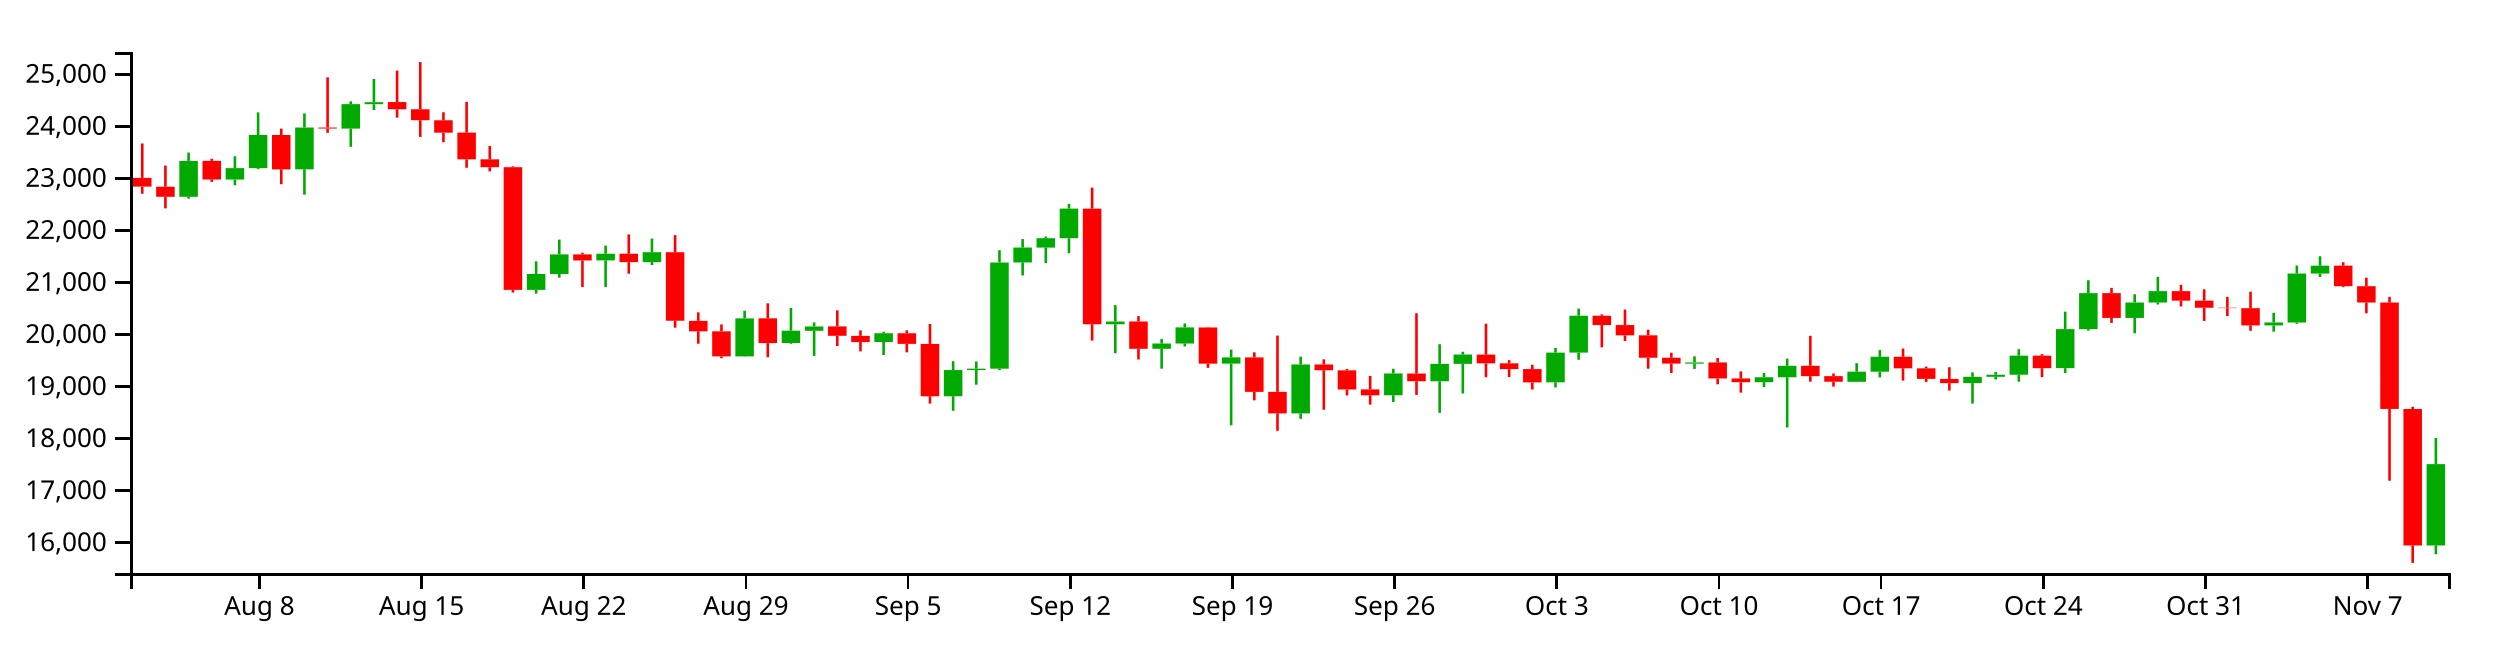
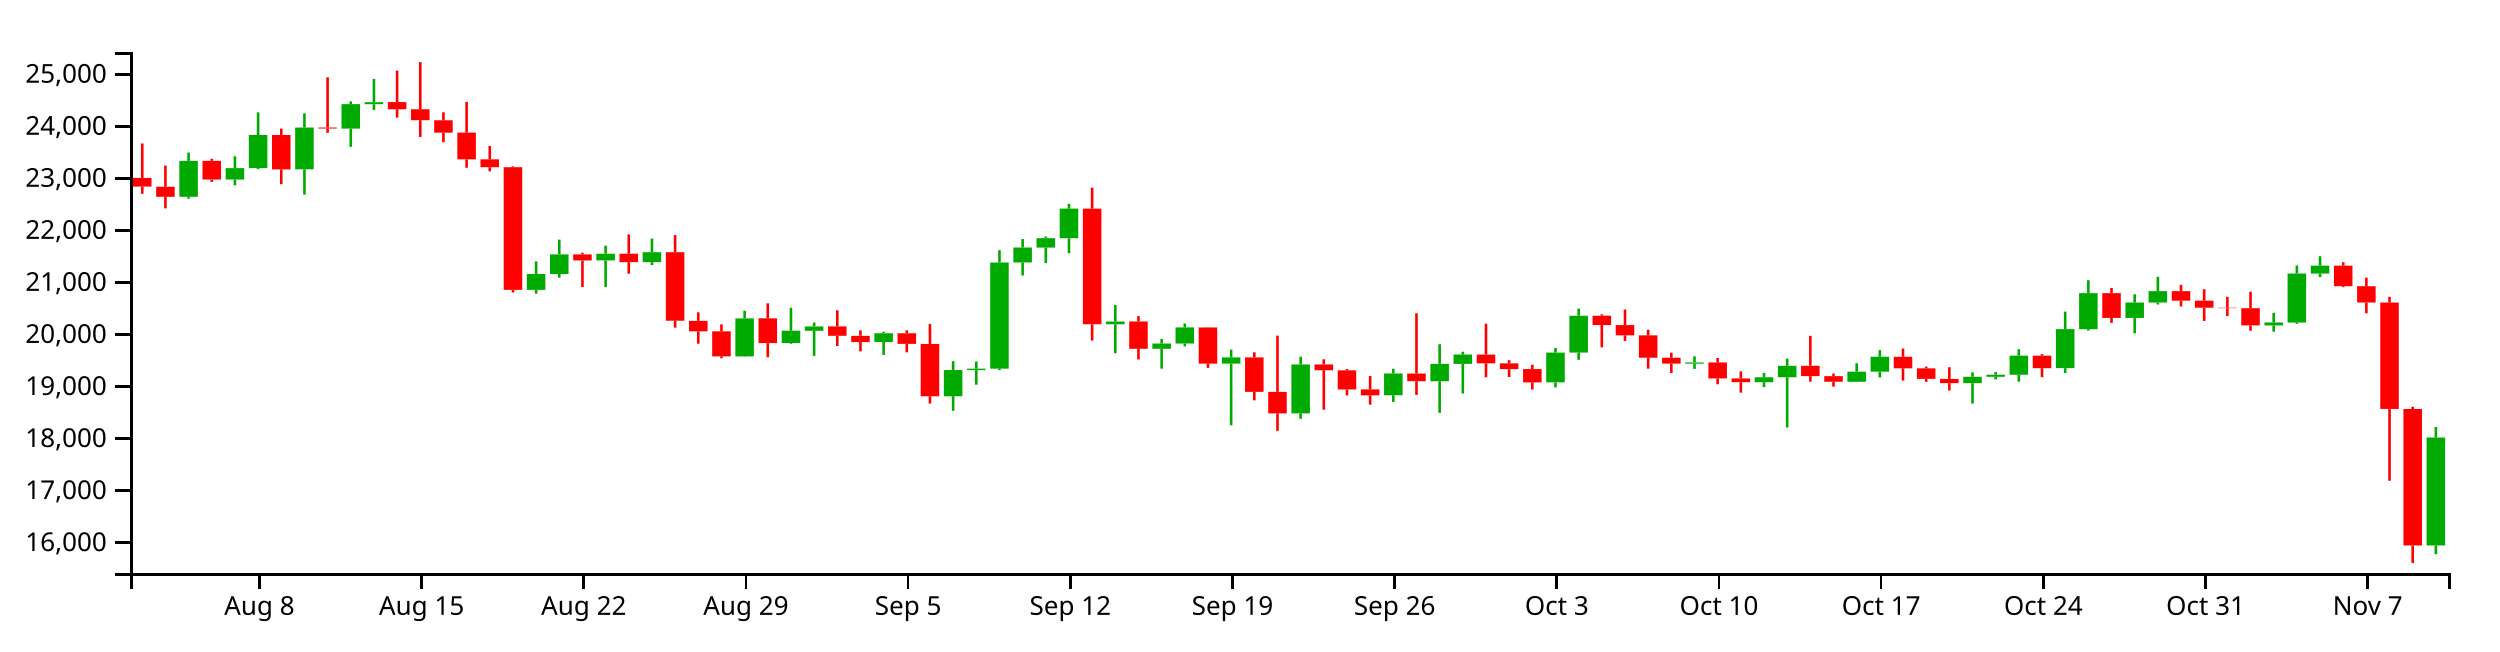
<svg xmlns="http://www.w3.org/2000/svg" version="1.1" width="960" height="250">
  <g transform="translate(50,20)">
    <style>.axis path,.axis line{fill:none;stroke:#000;shape-rendering:crispEdges;}path.candle{stroke:#000000;}path.candle.body{stroke-width:0;}path.candle.up{fill:#00AA00;stroke:#00AA00;}path.candle.down{fill:#FF0000;stroke:#FF0000;}</style>
    <g class="candlestick">
      <g class="data">
-         <path class="candle body up" d="M 18.86 55.582 l 7.117 0 L 25.978 41.793 l -7.117 0 L 18.86 55.582 M 36.653 48.951 l 7.117 0 L 43.77 44.551 l -7.117 0 L 36.653 48.951 M 45.55 44.551 l 7.117 0 L 52.667 31.849 l -7.117 0 L 45.55 44.551 M 63.343 45.012 l 7.117 0 L 70.46 28.971 l -7.117 0 L 63.343 45.012 M 81.136 29.39 l 7.117 0 L 88.253 19.986 l -7.117 0 L 81.136 29.39 M 90.032 20.025 l 7.117 0 L 97.149 19.232 l -7.117 0 L 90.032 20.025 M 152.307 91.313 l 7.117 0 L 159.424 85.204 l -7.117 0 L 152.307 91.313 M 161.204 85.204 l 7.117 0 L 168.321 77.699 l -7.117 0 L 161.204 85.204 M 178.996 79.995 l 7.117 0 L 186.114 77.429 l -7.117 0 L 178.996 79.995 M 196.789 80.648 l 7.117 0 L 203.906 76.832 l -7.117 0 L 196.789 80.648 M 232.375 116.867 l 7.117 0 L 239.492 102.277 l -7.117 0 L 232.375 116.867 M 250.168 111.723 l 7.117 0 L 257.285 106.987 l -7.117 0 L 250.168 111.723 M 259.064 107.019 l 7.117 0 L 266.182 105.36 l -7.117 0 L 259.064 107.019 M 285.754 111.335 l 7.117 0 L 292.871 107.981 l -7.117 0 L 285.754 111.335 M 312.443 132.154 l 7.117 0 L 319.56 122.118 l -7.117 0 L 312.443 132.154 M 321.339 122.118 l 7.117 0 L 328.457 121.58 l -7.117 0 L 321.339 122.118 M 330.236 121.565 l 7.117 0 L 337.353 80.807 l -7.117 0 L 330.236 121.565 M 339.132 80.777 l 7.117 0 L 346.25 75.047 l -7.117 0 L 339.132 80.777 M 348.029 75.07 l 7.117 0 L 355.146 71.479 l -7.117 0 L 348.029 75.07 M 356.925 71.479 l 7.117 0 L 364.042 60.111 l -7.117 0 L 356.925 71.479 M 374.718 104.517 l 7.117 0 L 381.835 103.456 l -7.117 0 L 374.718 104.517 M 392.511 113.944 l 7.117 0 L 399.628 111.917 l -7.117 0 L 392.511 113.944 M 401.407 111.917 l 7.117 0 L 408.525 105.716 l -7.117 0 L 401.407 111.917 M 419.2 119.628 l 7.117 0 L 426.317 117.239 l -7.117 0 L 419.2 119.628 M 445.89 138.734 l 7.117 0 L 453.007 119.944 l -7.117 0 L 445.89 138.734 M 481.475 131.784 l 7.117 0 L 488.593 123.417 l -7.117 0 L 481.475 131.784 M 499.268 126.409 l 7.117 0 L 506.385 119.721 l -7.117 0 L 499.268 126.409 M 508.165 119.721 l 7.117 0 L 515.282 116.15 l -7.117 0 L 508.165 119.721 M 543.75 126.816 l 7.117 0 L 550.868 115.399 l -7.117 0 L 543.75 126.816 M 552.647 115.399 l 7.117 0 L 559.764 101.236 l -7.117 0 L 552.647 115.399 M 597.129 119.647 l 7.117 0 L 604.246 119.197 l -7.117 0 L 597.129 119.647 M 623.818 126.771 l 7.117 0 L 630.936 124.862 l -7.117 0 L 623.818 126.771 M 632.715 124.871 l 7.117 0 L 639.832 120.474 l -7.117 0 L 632.715 124.871 M 659.404 126.603 l 7.117 0 L 666.521 122.715 l -7.117 0 L 659.404 126.603 M 668.301 122.715 l 7.117 0 L 675.418 116.982 l -7.117 0 L 668.301 122.715 M 703.886 127.132 l 7.117 0 L 711.004 124.685 l -7.117 0 L 703.886 127.132 M 712.783 124.685 l 7.117 0 L 719.9 123.886 l -7.117 0 L 712.783 124.685 M 721.679 123.888 l 7.117 0 L 728.796 116.572 l -7.117 0 L 721.679 123.888 M 739.472 121.364 l 7.117 0 L 746.589 106.387 l -7.117 0 L 739.472 121.364 M 748.369 106.408 l 7.117 0 L 755.486 92.568 l -7.117 0 L 748.369 106.408 M 766.162 102.089 l 7.117 0 L 773.279 96.16 l -7.117 0 L 766.162 102.089 M 775.058 96.16 l 7.117 0 L 782.175 91.807 l -7.117 0 L 775.058 96.16 M 819.54 104.952 l 7.117 0 L 826.657 103.834 l -7.117 0 L 819.54 104.952 M 828.437 103.848 l 7.117 0 L 835.554 85.035 l -7.117 0 L 828.437 103.848 M 837.333 85.035 l 7.117 0 L 844.45 82.021 l -7.117 0 L 837.333 85.035 M 881.815 189.466 l 7.117 0 L 888.932 158.237 l -7.117 0 L 881.815 189.466" />
+         <path class="candle body up" d="M 18.86 55.582 l 7.117 0 L 25.978 41.793 l -7.117 0 L 18.86 55.582 M 36.653 48.951 l 7.117 0 L 43.77 44.551 l -7.117 0 L 36.653 48.951 M 45.55 44.551 l 7.117 0 L 52.667 31.849 l -7.117 0 L 45.55 44.551 M 63.343 45.012 l 7.117 0 L 70.46 28.971 l -7.117 0 L 63.343 45.012 M 81.136 29.39 l 7.117 0 L 88.253 19.986 l -7.117 0 L 81.136 29.39 M 90.032 20.025 l 7.117 0 L 97.149 19.232 l -7.117 0 L 90.032 20.025 M 152.307 91.313 l 7.117 0 L 159.424 85.204 l -7.117 0 L 152.307 91.313 M 161.204 85.204 l 7.117 0 L 168.321 77.699 l -7.117 0 L 161.204 85.204 M 178.996 79.995 l 7.117 0 L 186.114 77.429 l -7.117 0 L 178.996 79.995 M 196.789 80.648 l 7.117 0 L 203.906 76.832 l -7.117 0 L 196.789 80.648 M 232.375 116.867 l 7.117 0 L 239.492 102.277 l -7.117 0 L 232.375 116.867 M 250.168 111.723 l 7.117 0 L 257.285 106.987 l -7.117 0 L 250.168 111.723 M 259.064 107.019 l 7.117 0 L 266.182 105.36 l -7.117 0 L 259.064 107.019 M 285.754 111.335 l 7.117 0 L 292.871 107.981 l -7.117 0 L 285.754 111.335 M 312.443 132.154 l 7.117 0 L 319.56 122.118 l -7.117 0 L 312.443 132.154 M 321.339 122.118 l 7.117 0 L 328.457 121.58 l -7.117 0 L 321.339 122.118 M 330.236 121.565 l 7.117 0 L 337.353 80.807 l -7.117 0 L 330.236 121.565 M 339.132 80.777 l 7.117 0 L 346.25 75.047 l -7.117 0 L 339.132 80.777 M 348.029 75.07 l 7.117 0 L 355.146 71.479 l -7.117 0 L 348.029 75.07 M 356.925 71.479 l 7.117 0 L 364.042 60.111 l -7.117 0 L 356.925 71.479 M 374.718 104.517 l 7.117 0 L 381.835 103.456 l -7.117 0 L 374.718 104.517 M 392.511 113.944 l 7.117 0 L 399.628 111.917 l -7.117 0 L 392.511 113.944 M 401.407 111.917 l 7.117 0 L 408.525 105.716 l -7.117 0 L 401.407 111.917 M 419.2 119.628 l 7.117 0 L 426.317 117.239 l -7.117 0 L 419.2 119.628 M 445.89 138.734 l 7.117 0 L 453.007 119.944 l -7.117 0 L 445.89 138.734 M 481.475 131.784 l 7.117 0 L 488.593 123.417 l -7.117 0 L 481.475 131.784 M 499.268 126.409 l 7.117 0 L 506.385 119.721 l -7.117 0 L 499.268 126.409 M 508.165 119.721 l 7.117 0 L 515.282 116.15 l -7.117 0 L 508.165 119.721 M 543.75 126.816 l 7.117 0 L 550.868 115.399 l -7.117 0 L 543.75 126.816 M 552.647 115.399 l 7.117 0 L 559.764 101.236 l -7.117 0 L 552.647 115.399 M 597.129 119.647 l 7.117 0 L 604.246 119.197 l -7.117 0 L 597.129 119.647 M 623.818 126.771 l 7.117 0 L 630.936 124.862 l -7.117 0 L 623.818 126.771 M 632.715 124.871 l 7.117 0 L 639.832 120.474 l -7.117 0 L 632.715 124.871 M 659.404 126.603 l 7.117 0 L 666.521 122.715 l -7.117 0 L 659.404 126.603 M 668.301 122.715 l 7.117 0 L 675.418 116.982 l -7.117 0 L 668.301 122.715 M 703.886 127.132 l 7.117 0 L 711.004 124.685 l -7.117 0 L 703.886 127.132 M 712.783 124.685 l 7.117 0 L 719.9 123.886 l -7.117 0 L 712.783 124.685 M 721.679 123.888 l 7.117 0 L 728.796 116.572 l -7.117 0 L 721.679 123.888 M 739.472 121.364 l 7.117 0 L 746.589 106.387 l -7.117 0 L 739.472 121.364 M 748.369 106.408 l 7.117 0 L 755.486 92.568 l -7.117 0 L 748.369 106.408 M 766.162 102.089 l 7.117 0 L 773.279 96.16 l -7.117 0 L 766.162 102.089 M 775.058 96.16 l 7.117 0 L 782.175 91.807 l -7.117 0 L 775.058 96.16 M 819.54 104.952 l 7.117 0 L 826.657 103.834 l -7.117 0 L 819.54 104.952 M 828.437 103.848 l 7.117 0 L 835.554 85.035 l -7.117 0 L 828.437 103.848 M 837.333 85.035 l 7.117 0 L 844.45 82.021 l -7.117 0 L 837.333 85.035 M 881.815 189.466 l 7.117 0 L 888.932 148.008 l -7.117 0 L 881.815 189.466" />
        <path class="candle body down" d="M 1.068 48.317 l 7.117 0 L 8.185 51.666 l -7.117 0 L 1.068 48.317 M 9.964 51.695 l 7.117 0 L 17.081 55.57 l -7.117 0 L 9.964 51.695 M 27.757 41.77 l 7.117 0 L 34.874 48.951 l -7.117 0 L 27.757 41.77 M 54.446 31.83 l 7.117 0 L 61.563 45.04 l -7.117 0 L 54.446 31.83 M 72.239 28.971 l 7.117 0 L 79.356 29.364 l -7.117 0 L 72.239 28.971 M 98.928 19.199 l 7.117 0 L 106.046 21.953 l -7.117 0 L 98.928 19.199 M 107.825 21.953 l 7.117 0 L 114.942 26.158 l -7.117 0 L 107.825 21.953 M 116.721 26.193 l 7.117 0 L 123.838 30.955 l -7.117 0 L 116.721 26.193 M 125.618 30.927 l 7.117 0 L 132.735 41.189 l -7.117 0 L 125.618 30.927 M 134.514 41.189 l 7.117 0 L 141.631 44.215 l -7.117 0 L 134.514 41.189 M 143.411 44.21 l 7.117 0 L 150.528 91.313 l -7.117 0 L 143.411 44.21 M 170.1 77.678 l 7.117 0 L 177.217 80.013 l -7.117 0 L 170.1 77.678 M 187.893 77.43 l 7.117 0 L 195.01 80.648 l -7.117 0 L 187.893 77.43 M 205.686 76.832 l 7.117 0 L 212.803 103.17 l -7.117 0 L 205.686 76.832 M 214.582 103.208 l 7.117 0 L 221.699 107.235 l -7.117 0 L 214.582 103.208 M 223.479 107.235 l 7.117 0 L 230.596 116.867 l -7.117 0 L 223.479 107.235 M 241.271 102.247 l 7.117 0 L 248.389 111.75 l -7.117 0 L 241.271 102.247 M 267.961 105.336 l 7.117 0 L 275.078 108.949 l -7.117 0 L 267.961 105.336 M 276.857 108.966 l 7.117 0 L 283.974 111.346 l -7.117 0 L 276.857 108.966 M 294.65 107.981 l 7.117 0 L 301.767 112.046 l -7.117 0 L 294.65 107.981 M 303.547 112.076 l 7.117 0 L 310.664 132.154 l -7.117 0 L 303.547 112.076 M 365.822 60.117 l 7.117 0 L 372.939 104.518 l -7.117 0 L 365.822 60.117 M 383.615 103.447 l 7.117 0 L 390.732 113.944 l -7.117 0 L 383.615 103.447 M 410.304 105.736 l 7.117 0 L 417.421 119.653 l -7.117 0 L 410.304 105.736 M 428.097 117.239 l 7.117 0 L 435.214 130.468 l -7.117 0 L 428.097 117.239 M 436.993 130.482 l 7.117 0 L 444.11 138.734 l -7.117 0 L 436.993 130.482 M 454.786 119.944 l 7.117 0 L 461.903 122.177 l -7.117 0 L 454.786 119.944 M 463.683 122.203 l 7.117 0 L 470.8 129.559 l -7.117 0 L 463.683 122.203 M 472.579 129.529 l 7.117 0 L 479.696 131.819 l -7.117 0 L 472.579 129.529 M 490.372 123.44 l 7.117 0 L 497.489 126.389 l -7.117 0 L 490.372 123.44 M 517.061 116.169 l 7.117 0 L 524.178 119.525 l -7.117 0 L 517.061 116.169 M 525.958 119.525 l 7.117 0 L 533.075 121.756 l -7.117 0 L 525.958 119.525 M 534.854 121.73 l 7.117 0 L 541.971 126.835 l -7.117 0 L 534.854 121.73 M 561.543 101.236 l 7.117 0 L 568.661 104.824 l -7.117 0 L 561.543 101.236 M 570.44 104.824 l 7.117 0 L 577.557 108.773 l -7.117 0 L 570.44 104.824 M 579.336 108.773 l 7.117 0 L 586.453 117.377 l -7.117 0 L 579.336 108.773 M 588.233 117.377 l 7.117 0 L 595.35 119.618 l -7.117 0 L 588.233 117.377 M 606.026 119.178 l 7.117 0 L 613.143 125.335 l -7.117 0 L 606.026 119.178 M 614.922 125.335 l 7.117 0 L 622.039 126.771 l -7.117 0 L 614.922 125.335 M 641.611 120.465 l 7.117 0 L 648.729 124.434 l -7.117 0 L 641.611 120.465 M 650.508 124.434 l 7.117 0 L 657.625 126.583 l -7.117 0 L 650.508 124.434 M 677.197 117.01 l 7.117 0 L 684.314 121.427 l -7.117 0 L 677.197 117.01 M 686.094 121.427 l 7.117 0 L 693.211 125.493 l -7.117 0 L 686.094 121.427 M 694.99 125.505 l 7.117 0 L 702.107 127.132 l -7.117 0 L 694.99 125.505 M 730.576 116.572 l 7.117 0 L 737.693 121.381 l -7.117 0 L 730.576 116.572 M 757.265 92.567 l 7.117 0 L 764.382 102.089 l -7.117 0 L 757.265 92.567 M 783.954 91.806 l 7.117 0 L 791.072 95.447 l -7.117 0 L 783.954 91.806 M 792.851 95.447 l 7.117 0 L 799.968 98.18 l -7.117 0 L 792.851 95.447 M 801.747 98.18 l 7.117 0 L 808.864 98.322 l -7.117 0 L 801.747 98.18 M 810.644 98.338 l 7.117 0 L 817.761 104.952 l -7.117 0 L 810.644 98.338 M 846.23 82.021 l 7.117 0 L 853.347 89.89 l -7.117 0 L 846.23 82.021 M 855.126 89.89 l 7.117 0 L 862.243 96.174 l -7.117 0 L 855.126 89.89 M 864.022 96.183 l 7.117 0 L 871.14 137.018 l -7.117 0 L 864.022 96.183 M 872.919 137.055 l 7.117 0 L 880.036 189.463 l -7.117 0 L 872.919 137.055" />
        <path class="candle body equal" />
-         <path class="candle wick up" d="M 22.419 38.587 L 22.419 41.793 M 22.419 55.582 L 22.419 56.29 M 40.212 40.003 L 40.212 44.551 M 40.212 48.951 L 40.212 51.141 M 49.108 23.157 L 49.108 31.849 M 49.108 44.551 L 49.108 44.954 M 66.901 23.536 L 66.901 28.971 M 66.901 45.012 L 66.901 54.737 M 84.694 18.93 L 84.694 19.986 M 84.694 29.39 L 84.694 36.386 M 93.591 10.307 L 93.591 19.232 M 93.591 20.025 L 93.591 22.233 M 155.866 80.352 L 155.866 85.204 M 155.866 91.313 L 155.866 92.761 M 164.762 72.016 L 164.762 77.699 M 164.762 85.204 L 164.762 86.622 M 182.555 74.317 L 182.555 77.429 M 182.555 79.995 L 182.555 90.198 M 200.348 71.619 L 200.348 76.832 M 200.348 80.648 L 200.348 81.805 M 235.934 99.321 L 235.934 102.277 M 235.934 116.867 L 235.934 116.963 M 253.727 98.195 L 253.727 106.987 M 253.727 111.723 L 253.727 112.024 M 262.623 103.823 L 262.623 105.36 M 262.623 107.019 L 262.623 116.666 M 289.312 107.402 L 289.312 107.981 M 289.312 111.335 L 289.312 116.318 M 316.002 118.697 L 316.002 122.118 M 316.002 132.154 L 316.002 137.747 M 324.898 118.813 L 324.898 121.58 M 324.898 122.118 L 324.898 127.73 M 333.794 76.069 L 333.794 80.807 M 333.794 121.565 L 333.794 122.14 M 342.691 71.8 L 342.691 75.047 M 342.691 80.777 L 342.691 85.782 M 351.587 70.817 L 351.587 71.479 M 351.587 75.07 L 351.587 81.009 M 360.484 58.268 L 360.484 60.111 M 360.484 71.479 L 360.484 77.242 M 378.277 97.166 L 378.277 103.456 M 378.277 104.517 L 378.277 115.628 M 396.07 110.185 L 396.07 111.917 M 396.07 113.944 L 396.07 121.575 M 404.966 104.21 L 404.966 105.716 M 404.966 111.917 L 404.966 113.021 M 422.759 114.257 L 422.759 117.239 M 422.759 119.628 L 422.759 143.306 M 449.448 116.976 L 449.448 119.944 M 449.448 138.734 L 449.448 140.832 M 485.034 121.596 L 485.034 123.417 M 485.034 131.784 L 485.034 134.35 M 502.827 112.183 L 502.827 119.721 M 502.827 126.409 L 502.827 138.536 M 511.723 115.07 L 511.723 116.15 M 511.723 119.721 L 511.723 131.107 M 547.309 113.6 L 547.309 115.399 M 547.309 126.816 L 547.309 128.776 M 556.206 98.494 L 556.206 101.236 M 556.206 115.399 L 556.206 118.166 M 600.688 116.819 L 600.688 119.197 M 600.688 119.647 L 600.688 121.655 M 627.377 123.208 L 627.377 124.862 M 627.377 126.771 L 627.377 128.652 M 636.273 117.703 L 636.273 120.474 M 636.273 124.871 L 636.273 144.157 M 662.963 119.46 L 662.963 122.715 M 662.963 126.603 L 662.963 126.696 M 671.859 114.442 L 671.859 116.982 M 671.859 122.715 L 671.859 124.932 M 707.445 122.974 L 707.445 124.685 M 707.445 127.132 L 707.445 134.964 M 716.341 122.834 L 716.341 123.886 M 716.341 124.685 L 716.341 125.718 M 725.238 114.082 L 725.238 116.572 M 725.238 123.888 L 725.238 126.569 M 743.031 99.676 L 743.031 106.387 M 743.031 121.364 L 743.031 123.234 M 751.927 87.603 L 751.927 92.568 M 751.927 106.408 L 751.927 106.979 M 769.72 92.999 L 769.72 96.16 M 769.72 102.089 L 769.72 107.985 M 778.617 86.305 L 778.617 91.807 M 778.617 96.16 L 778.617 96.916 M 823.099 100.127 L 823.099 103.834 M 823.099 104.952 L 823.099 107.362 M 831.995 81.967 L 831.995 85.035 M 831.995 103.848 L 831.995 104.37 M 840.892 78.398 L 840.892 82.021 M 840.892 85.035 L 840.892 86.391 M 885.374 148.173 L 885.374 158.237 M 885.374 189.466 L 885.374 192.831" style="stroke-width: 1px;" />
+         <path class="candle wick up" d="M 22.419 38.587 L 22.419 41.793 M 22.419 55.582 L 22.419 56.29 M 40.212 40.003 L 40.212 44.551 M 40.212 48.951 L 40.212 51.141 M 49.108 23.157 L 49.108 31.849 M 49.108 44.551 L 49.108 44.954 M 66.901 23.536 L 66.901 28.971 M 66.901 45.012 L 66.901 54.737 M 84.694 18.93 L 84.694 19.986 M 84.694 29.39 L 84.694 36.386 M 93.591 10.307 L 93.591 19.232 M 93.591 20.025 L 93.591 22.233 M 155.866 80.352 L 155.866 85.204 M 155.866 91.313 L 155.866 92.761 M 164.762 72.016 L 164.762 77.699 M 164.762 85.204 L 164.762 86.622 M 182.555 74.317 L 182.555 77.429 M 182.555 79.995 L 182.555 90.198 M 200.348 71.619 L 200.348 76.832 M 200.348 80.648 L 200.348 81.805 M 235.934 99.321 L 235.934 102.277 M 235.934 116.867 L 235.934 116.963 M 253.727 98.195 L 253.727 106.987 M 253.727 111.723 L 253.727 112.024 M 262.623 103.823 L 262.623 105.36 M 262.623 107.019 L 262.623 116.666 M 289.312 107.402 L 289.312 107.981 M 289.312 111.335 L 289.312 116.318 M 316.002 118.697 L 316.002 122.118 M 316.002 132.154 L 316.002 137.747 M 324.898 118.813 L 324.898 121.58 M 324.898 122.118 L 324.898 127.73 M 333.794 76.069 L 333.794 80.807 M 333.794 121.565 L 333.794 122.14 M 342.691 71.8 L 342.691 75.047 M 342.691 80.777 L 342.691 85.782 M 351.587 70.817 L 351.587 71.479 M 351.587 75.07 L 351.587 81.009 M 360.484 58.268 L 360.484 60.111 M 360.484 71.479 L 360.484 77.242 M 378.277 97.166 L 378.277 103.456 M 378.277 104.517 L 378.277 115.628 M 396.07 110.185 L 396.07 111.917 M 396.07 113.944 L 396.07 121.575 M 404.966 104.21 L 404.966 105.716 M 404.966 111.917 L 404.966 113.021 M 422.759 114.257 L 422.759 117.239 M 422.759 119.628 L 422.759 143.306 M 449.448 116.976 L 449.448 119.944 M 449.448 138.734 L 449.448 140.832 M 485.034 121.596 L 485.034 123.417 M 485.034 131.784 L 485.034 134.35 M 502.827 112.183 L 502.827 119.721 M 502.827 126.409 L 502.827 138.536 M 511.723 115.07 L 511.723 116.15 M 511.723 119.721 L 511.723 131.107 M 547.309 113.6 L 547.309 115.399 M 547.309 126.816 L 547.309 128.776 M 556.206 98.494 L 556.206 101.236 M 556.206 115.399 L 556.206 118.166 M 600.688 116.819 L 600.688 119.197 M 600.688 119.647 L 600.688 121.655 M 627.377 123.208 L 627.377 124.862 M 627.377 126.771 L 627.377 128.652 M 636.273 117.703 L 636.273 120.474 M 636.273 124.871 L 636.273 144.157 M 662.963 119.46 L 662.963 122.715 M 662.963 126.603 L 662.963 126.696 M 671.859 114.442 L 671.859 116.982 M 671.859 122.715 L 671.859 124.932 M 707.445 122.974 L 707.445 124.685 M 707.445 127.132 L 707.445 134.964 M 716.341 122.834 L 716.341 123.886 M 716.341 124.685 L 716.341 125.718 M 725.238 114.082 L 725.238 116.572 M 725.238 123.888 L 725.238 126.569 M 743.031 99.676 L 743.031 106.387 M 743.031 121.364 L 743.031 123.234 M 751.927 87.603 L 751.927 92.568 M 751.927 106.408 L 751.927 106.979 M 769.72 92.999 L 769.72 96.16 M 769.72 102.089 L 769.72 107.985 M 778.617 86.305 L 778.617 91.807 M 778.617 96.16 L 778.617 96.916 M 823.099 100.127 L 823.099 103.834 M 823.099 104.952 L 823.099 107.362 M 831.995 81.967 L 831.995 85.035 M 831.995 103.848 L 831.995 104.37 M 840.892 78.398 L 840.892 82.021 M 840.892 85.035 L 840.892 86.391 M 885.374 143.977 L 885.374 148.008 M 885.374 189.466 L 885.374 192.831" style="stroke-width: 1px;" />
        <path class="candle wick down" d="M 4.626 35.093 L 4.626 48.317 M 4.626 51.666 L 4.626 54.406 M 13.523 43.573 L 13.523 51.695 M 13.523 55.57 L 13.523 60.026 M 31.315 40.955 L 31.315 41.77 M 31.315 48.951 L 31.315 49.844 M 58.005 29.386 L 58.005 31.83 M 58.005 45.04 L 58.005 50.734 M 75.798 9.697 L 75.798 28.971 M 75.798 29.364 L 75.798 31.008 M 102.487 7.119 L 102.487 19.199 M 102.487 21.953 L 102.487 25.175 M 111.383 3.846 L 111.383 21.953 M 111.383 26.158 L 111.383 32.584 M 120.28 23.107 L 120.28 26.193 M 120.28 30.955 L 120.28 34.623 M 129.176 19.126 L 129.176 30.927 M 129.176 41.189 L 129.176 44.431 M 138.073 36.046 L 138.073 41.189 M 138.073 44.215 L 138.073 45.817 M 146.969 43.866 L 146.969 44.21 M 146.969 91.313 L 146.969 92.328 M 173.659 77.038 L 173.659 77.678 M 173.659 80.013 L 173.659 90.198 M 191.451 70.018 L 191.451 77.43 M 191.451 80.648 L 191.451 85.105 M 209.244 70.282 L 209.244 76.832 M 209.244 103.17 L 209.244 105.83 M 218.141 99.935 L 218.141 103.208 M 218.141 107.235 L 218.141 111.983 M 227.037 104.566 L 227.037 107.235 M 227.037 116.867 L 227.037 117.579 M 244.83 96.471 L 244.83 102.247 M 244.83 111.75 L 244.83 117.179 M 271.519 99.169 L 271.519 105.336 M 271.519 108.949 L 271.519 112.877 M 280.416 106.869 L 280.416 108.966 M 280.416 111.346 L 280.416 114.926 M 298.209 106.842 L 298.209 107.981 M 298.209 112.046 L 298.209 115.304 M 307.105 104.39 L 307.105 112.076 M 307.105 132.154 L 307.105 134.974 M 369.38 52.053 L 369.38 60.117 M 369.38 104.518 L 369.38 110.784 M 387.173 101.387 L 387.173 103.447 M 387.173 113.944 L 387.173 118.038 M 413.862 105.643 L 413.862 105.736 M 413.862 119.653 L 413.862 121.263 M 431.655 115.288 L 431.655 117.239 M 431.655 130.468 L 431.655 133.728 M 440.552 108.866 L 440.552 130.482 M 440.552 138.734 L 440.552 145.436 M 458.345 117.978 L 458.345 119.944 M 458.345 122.177 L 458.345 137.334 M 467.241 121.653 L 467.241 122.203 M 467.241 129.559 L 467.241 131.86 M 476.138 124.369 L 476.138 129.529 M 476.138 131.819 L 476.138 135.38 M 493.93 100.276 L 493.93 123.44 M 493.93 126.389 L 493.93 131.641 M 520.62 104.29 L 520.62 116.169 M 520.62 119.525 L 520.62 124.865 M 529.516 118.298 L 529.516 119.525 M 529.516 121.756 L 529.516 124.784 M 538.413 120.058 L 538.413 121.73 M 538.413 126.835 L 538.413 129.562 M 565.102 100.681 L 565.102 101.236 M 565.102 104.824 L 565.102 113.382 M 573.998 98.862 L 573.998 104.824 M 573.998 108.773 L 573.998 110.924 M 582.895 106.611 L 582.895 108.773 M 582.895 117.377 L 582.895 121.575 M 591.791 115.433 L 591.791 117.377 M 591.791 119.618 L 591.791 123.231 M 609.584 117.479 L 609.584 119.178 M 609.584 125.335 L 609.584 127.565 M 618.481 122.613 L 618.481 125.335 M 618.481 126.771 L 618.481 130.768 M 645.17 108.948 L 645.17 120.465 M 645.17 124.434 L 645.17 126.564 M 654.066 123.42 L 654.066 124.434 M 654.066 126.583 L 654.066 128.466 M 680.756 113.849 L 680.756 117.01 M 680.756 121.427 L 680.756 126.152 M 689.652 120.773 L 689.652 121.427 M 689.652 125.493 L 689.652 126.652 M 698.549 121.019 L 698.549 125.505 M 698.549 127.132 L 698.549 129.968 M 734.134 115.957 L 734.134 116.572 M 734.134 121.381 L 734.134 124.833 M 760.824 90.557 L 760.824 92.567 M 760.824 102.089 L 760.824 103.99 M 787.513 89.378 L 787.513 91.806 M 787.513 95.447 L 787.513 97.695 M 796.409 91.082 L 796.409 95.447 M 796.409 98.18 L 796.409 103.232 M 805.306 93.998 L 805.306 98.18 M 805.306 98.322 L 805.306 101.377 M 814.202 92 L 814.202 98.338 M 814.202 104.952 L 814.202 107.027 M 849.788 80.704 L 849.788 82.021 M 849.788 89.89 L 849.788 90.279 M 858.685 86.609 L 858.685 89.89 M 858.685 96.174 L 858.685 100.295 M 867.581 93.981 L 867.581 96.183 M 867.581 137.018 L 867.581 164.603 M 876.477 136.208 L 876.477 137.055 M 876.477 189.463 L 876.477 196.154" style="stroke-width: 1px;" />
        <path class="candle wick equal" style="stroke-width: 1px;" />
      </g>
    </g>
    <g class="x axis" transform="translate(0,200)" fill="none" font-size="10" font-family="sans-serif" text-anchor="middle">
      <path class="domain" stroke="#000" d="M0.5,6V0.5H890.5V6" />
      <g class="tick" opacity="1" transform="translate(49.10836,0)">
        <line stroke="#000" y2="6" x1="0.5" x2="0.5" />
        <text fill="#000" y="9" x="0.5" dy="0.71em">Aug  8</text>
      </g>
      <g class="tick" opacity="1" transform="translate(111.3834,0)">
        <line stroke="#000" y2="6" x1="0.5" x2="0.5" />
        <text fill="#000" y="9" x="0.5" dy="0.71em">Aug 15</text>
      </g>
      <g class="tick" opacity="1" transform="translate(173.6585,0)">
        <line stroke="#000" y2="6" x1="0.5" x2="0.5" />
        <text fill="#000" y="9" x="0.5" dy="0.71em">Aug 22</text>
      </g>
      <g class="tick" opacity="1" transform="translate(235.9336,0)">
        <line stroke="#000" y2="6" x1="0.5" x2="0.5" />
        <text fill="#000" y="9" x="0.5" dy="0.71em">Aug 29</text>
      </g>
      <g class="tick" opacity="1" transform="translate(298.2087,0)">
        <line stroke="#000" y2="6" x1="0.5" x2="0.5" />
        <text fill="#000" y="9" x="0.5" dy="0.71em">Sep  5</text>
      </g>
      <g class="tick" opacity="1" transform="translate(360.4838,0)">
        <line stroke="#000" y2="6" x1="0.5" x2="0.5" />
        <text fill="#000" y="9" x="0.5" dy="0.71em">Sep 12</text>
      </g>
      <g class="tick" opacity="1" transform="translate(422.7589,0)">
        <line stroke="#000" y2="6" x1="0.5" x2="0.5" />
        <text fill="#000" y="9" x="0.5" dy="0.71em">Sep 19</text>
      </g>
      <g class="tick" opacity="1" transform="translate(485.034,0)">
        <line stroke="#000" y2="6" x1="0.5" x2="0.5" />
        <text fill="#000" y="9" x="0.5" dy="0.71em">Sep 26</text>
      </g>
      <g class="tick" opacity="1" transform="translate(547.3091,0)">
        <line stroke="#000" y2="6" x1="0.5" x2="0.5" />
        <text fill="#000" y="9" x="0.5" dy="0.71em">Oct  3</text>
      </g>
      <g class="tick" opacity="1" transform="translate(609.5842,0)">
        <line stroke="#000" y2="6" x1="0.5" x2="0.5" />
        <text fill="#000" y="9" x="0.5" dy="0.71em">Oct 10</text>
      </g>
      <g class="tick" opacity="1" transform="translate(671.8593,0)">
        <line stroke="#000" y2="6" x1="0.5" x2="0.5" />
        <text fill="#000" y="9" x="0.5" dy="0.71em">Oct 17</text>
      </g>
      <g class="tick" opacity="1" transform="translate(734.1343,0)">
        <line stroke="#000" y2="6" x1="0.5" x2="0.5" />
        <text fill="#000" y="9" x="0.5" dy="0.71em">Oct 24</text>
      </g>
      <g class="tick" opacity="1" transform="translate(796.4094,0)">
        <line stroke="#000" y2="6" x1="0.5" x2="0.5" />
        <text fill="#000" y="9" x="0.5" dy="0.71em">Oct 31</text>
      </g>
      <g class="tick" opacity="1" transform="translate(858.6845,0)">
        <line stroke="#000" y2="6" x1="0.5" x2="0.5" />
        <text fill="#000" y="9" x="0.5" dy="0.71em">Nov  7</text>
      </g>
    </g>
    <g class="y axis" fill="none" font-size="10" font-family="sans-serif" text-anchor="end">
      <path class="domain" stroke="#000" d="M-6,200.5H0.5V0.5H-6" />
      <g class="tick" opacity="1" transform="translate(0,187.9206)">
        <line stroke="#000" x2="-6" y1="0.5" y2="0.5" />
        <text fill="#000" x="-9" y="0.5" dy="0.32em">16,000</text>
      </g>
      <g class="tick" opacity="1" transform="translate(0,167.9371)">
        <line stroke="#000" x2="-6" y1="0.5" y2="0.5" />
        <text fill="#000" x="-9" y="0.5" dy="0.32em">17,000</text>
      </g>
      <g class="tick" opacity="1" transform="translate(0,147.9536)">
        <line stroke="#000" x2="-6" y1="0.5" y2="0.5" />
        <text fill="#000" x="-9" y="0.5" dy="0.32em">18,000</text>
      </g>
      <g class="tick" opacity="1" transform="translate(0,127.9701)">
        <line stroke="#000" x2="-6" y1="0.5" y2="0.5" />
        <text fill="#000" x="-9" y="0.5" dy="0.32em">19,000</text>
      </g>
      <g class="tick" opacity="1" transform="translate(0,107.9866)">
        <line stroke="#000" x2="-6" y1="0.5" y2="0.5" />
        <text fill="#000" x="-9" y="0.5" dy="0.32em">20,000</text>
      </g>
      <g class="tick" opacity="1" transform="translate(0,88.0031)">
        <line stroke="#000" x2="-6" y1="0.5" y2="0.5" />
        <text fill="#000" x="-9" y="0.5" dy="0.32em">21,000</text>
      </g>
      <g class="tick" opacity="1" transform="translate(0,68.01959)">
        <line stroke="#000" x2="-6" y1="0.5" y2="0.5" />
        <text fill="#000" x="-9" y="0.5" dy="0.32em">22,000</text>
      </g>
      <g class="tick" opacity="1" transform="translate(0,48.03608)">
        <line stroke="#000" x2="-6" y1="0.5" y2="0.5" />
        <text fill="#000" x="-9" y="0.5" dy="0.32em">23,000</text>
      </g>
      <g class="tick" opacity="1" transform="translate(0,28.05258)">
        <line stroke="#000" x2="-6" y1="0.5" y2="0.5" />
        <text fill="#000" x="-9" y="0.5" dy="0.32em">24,000</text>
      </g>
      <g class="tick" opacity="1" transform="translate(0,8.069069)">
        <line stroke="#000" x2="-6" y1="0.5" y2="0.5" />
        <text fill="#000" x="-9" y="0.5" dy="0.32em">25,000</text>
      </g>
      <text transform="rotate(-90)" y="6" dy=".71em" style="text-anchor: end;">Price ($)</text>
    </g>
  </g>
</svg>
